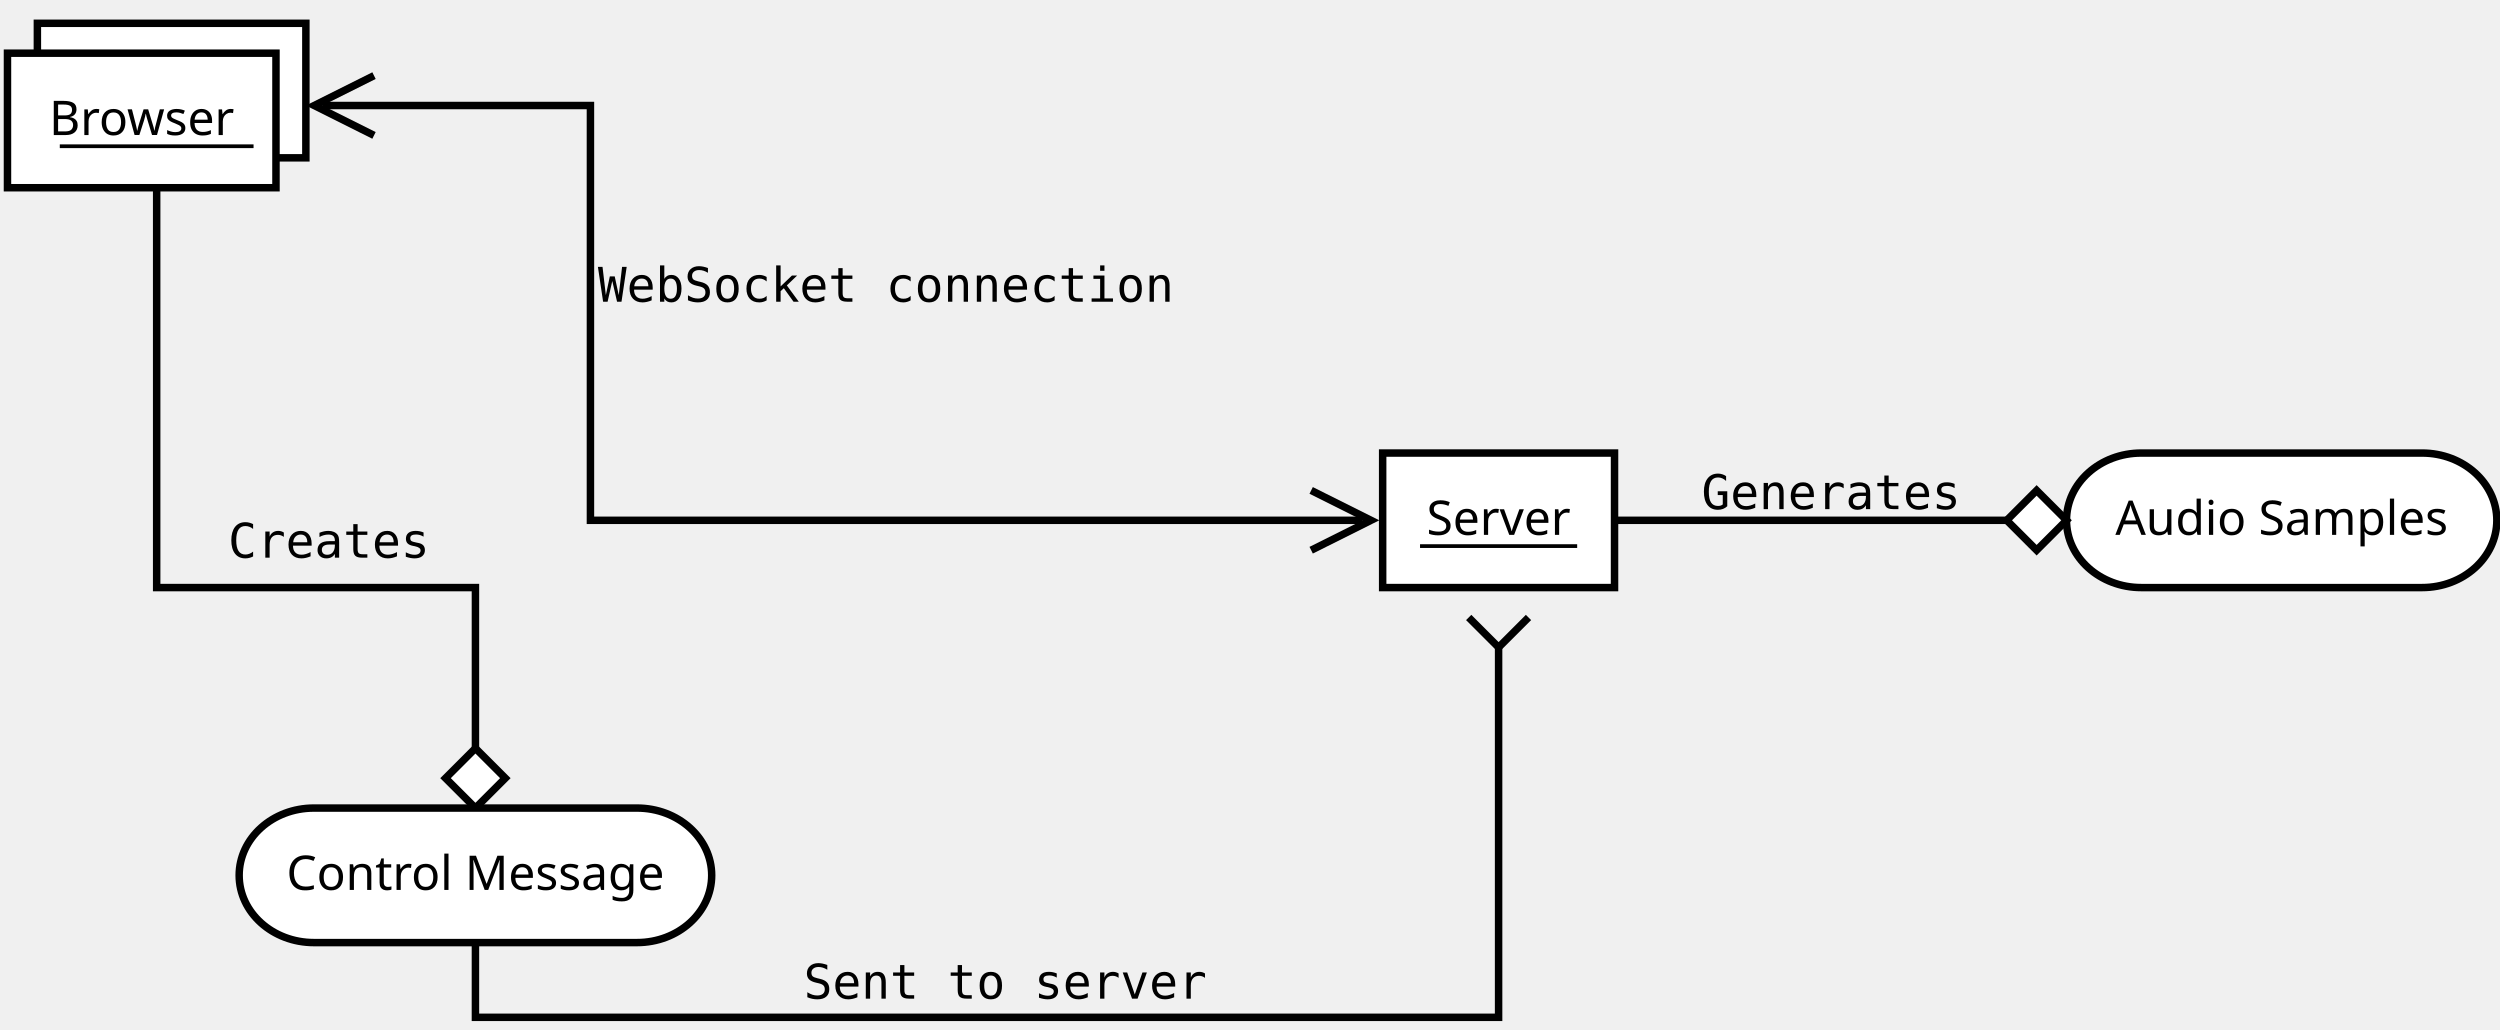
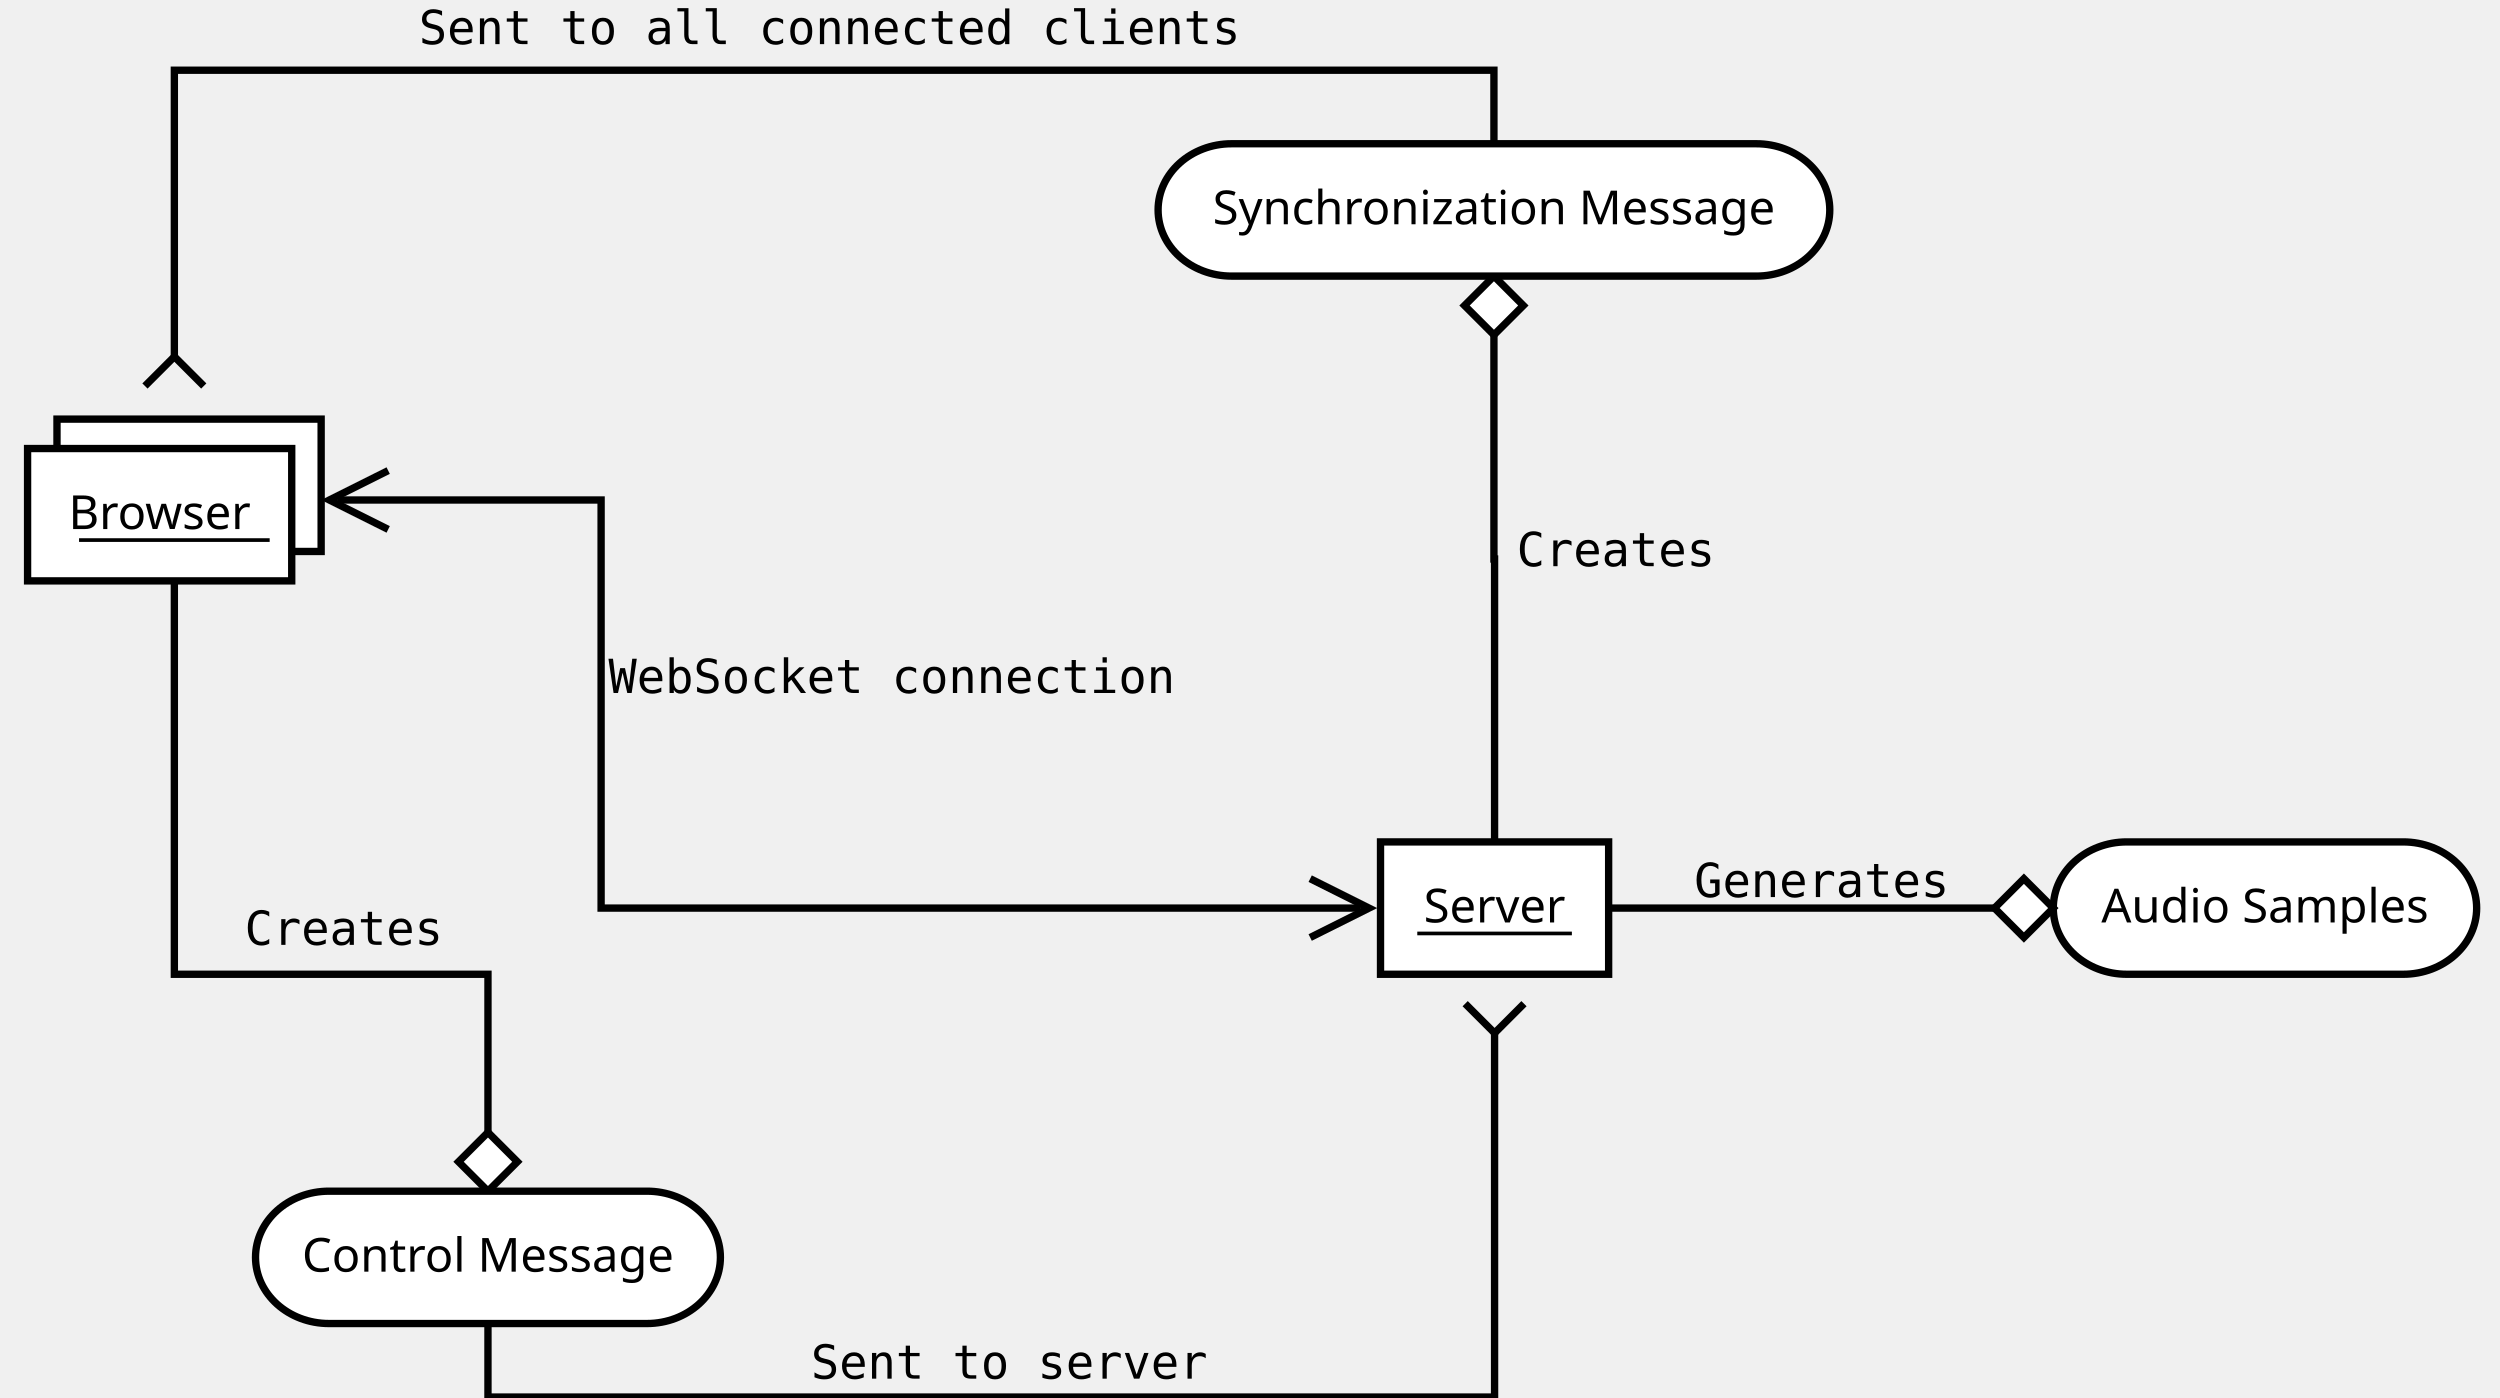
- <svg xmlns="http://www.w3.org/2000/svg" width="34cm" height="14cm" viewBox="416 202 669 267">
+ <svg xmlns="http://www.w3.org/2000/svg" width="34cm" height="19cm" viewBox="416 90 669 380">
  <g>
    <rect style="fill: #ffffff" x="426" y="204" width="71.85" height="36" />
    <rect style="fill: none; fill-opacity:0; stroke-width: 2; stroke: #000000" x="426" y="204" width="71.85" height="36" />
    <rect style="fill: #ffffff" x="418" y="212" width="71.85" height="36" />
    <rect style="fill: none; fill-opacity:0; stroke-width: 2; stroke: #000000" x="418" y="212" width="71.85" height="36" />
    <text style="fill: #000000;text-anchor:middle;font-size:12.8;font-family:sanserif;font-style:normal;font-weight:normal" x="453.925" y="233.9">
      <tspan x="453.925" y="233.9">Browser</tspan>
    </text>
    <line style="fill: none; fill-opacity:0; stroke-width: 1; stroke: #000000" x1="432" y1="236.9" x2="483.85" y2="236.9" />
  </g>
  <g>
    <rect style="fill: #ffffff" x="786" y="319" width="62.05" height="36" />
    <rect style="fill: none; fill-opacity:0; stroke-width: 2; stroke: #000000" x="786" y="319" width="62.05" height="36" />
    <text style="fill: #000000;text-anchor:middle;font-size:12.8;font-family:sanserif;font-style:normal;font-weight:normal" x="817.025" y="340.9">
      <tspan x="817.025" y="340.9">Server</tspan>
    </text>
    <line style="fill: none; fill-opacity:0; stroke-width: 1; stroke: #000000" x1="796" y1="343.9" x2="838.05" y2="343.9" />
  </g>
  <g>
    <polyline style="fill: none; fill-opacity:0; stroke-width: 2; stroke: #000000" points="502.322,226 574,226 574,337 780.632,337 " />
    <polyline style="fill: none; fill-opacity:0; stroke-width: 2; stroke: #000000" points="516.086,218 500.086,226 516.086,234 " />
    <polyline style="fill: none; fill-opacity:0; stroke-width: 2; stroke: #000000" points="766.868,345 782.868,337 766.868,329 " />
    <text style="fill: #000000;text-anchor:start;font-size:12.8;font-family:monospace;font-style:normal;font-weight:normal" x="576" y="278.5">WebSocket connection</text>
    <text style="fill: #000000;text-anchor:start;font-size:12.8;font-family:monospace;font-style:normal;font-weight:normal" x="517.85" y="223" />
    <text style="fill: #000000;text-anchor:end;font-size:12.8;font-family:monospace;font-style:normal;font-weight:normal" x="765.104" y="334" />
  </g>
  <g>
    <polyline style="fill: none; fill-opacity:0; stroke-width: 2; stroke: #000000" points="457.924,248 457.924,355 543.226,355 543.226,400.828 " />
    <polygon style="fill: #ffffff" points="543.226,414 535.226,406 543.226,398 551.226,406 " />
    <polygon style="fill: none; fill-opacity:0; stroke-width: 2; stroke: #000000" points="543.226,414 535.226,406 543.226,398 551.226,406 " />
    <text style="fill: #000000;text-anchor:middle;font-size:12.8;font-family:monospace;font-style:normal;font-weight:normal" x="504" y="347">
      <tspan x="504" y="347">Creates</tspan>
    </text>
  </g>
  <g>
    <rect style="fill: #ffffff" x="480" y="414" width="126.45" height="36" rx="20" ry="20" />
    <rect style="fill: none; fill-opacity:0; stroke-width: 2; stroke: #000000" x="480" y="414" width="126.45" height="36" rx="20" ry="20" />
    <text style="fill: #000000;text-anchor:middle;font-size:12.8;font-family:sanserif;font-style:normal;font-weight:normal" x="543.225" y="435.9">
      <tspan x="543.225" y="435.9">Control Message</tspan>
    </text>
  </g>
  <g>
    <polyline style="fill: none; fill-opacity:0; stroke-width: 2; stroke: #000000" points="543.225,450 543.225,470 817.025,470 817.025,371 " />
    <polyline style="fill: none; fill-opacity:0; stroke-width: 2; stroke: #000000" points="825.025,363 817.025,371 809.025,363 " />
    <text style="fill: #000000;text-anchor:middle;font-size:12.8;font-family:monospace;font-style:normal;font-weight:normal" x="685" y="465">
      <tspan x="685" y="465">Sent to server</tspan>
    </text>
  </g>
  <g>
    <rect style="fill: #ffffff" x="969" y="319" width="115.15" height="36" rx="20" ry="20" />
    <rect style="fill: none; fill-opacity:0; stroke-width: 2; stroke: #000000" x="969" y="319" width="115.15" height="36" rx="20" ry="20" />
    <text style="fill: #000000;text-anchor:middle;font-size:12.8;font-family:sanserif;font-style:normal;font-weight:normal" x="1026.58" y="340.9">
      <tspan x="1026.58" y="340.9">Audio Samples</tspan>
    </text>
  </g>
  <g>
    <polyline style="fill: none; fill-opacity:0; stroke-width: 2; stroke: #000000" points="848.05,337 848.05,337 955.828,337 " />
    <polygon style="fill: #ffffff" points="969,337 961,345 953,337 961,329 " />
    <polygon style="fill: none; fill-opacity:0; stroke-width: 2; stroke: #000000" points="969,337 961,345 953,337 961,329 " />
    <text style="fill: #000000;text-anchor:middle;font-size:12.8;font-family:monospace;font-style:normal;font-weight:normal" x="906" y="334">
      <tspan x="906" y="334">Generates</tspan>
    </text>
  </g>
+   <g>
+     <polyline style="fill: none; fill-opacity:0; stroke-width: 2; stroke: #000000" points="817.025,319 817.025,242.05 816.85,242.05 816.85,178.272 " />
+     <polygon style="fill: #ffffff" points="816.85,165.1 824.85,173.1 816.85,181.1 808.85,173.1 " />
+     <polygon style="fill: none; fill-opacity:0; stroke-width: 2; stroke: #000000" points="816.85,165.1 824.85,173.1 816.85,181.1 808.85,173.1 " />
+     <text style="fill: #000000;text-anchor:middle;font-size:12.8;font-family:monospace;font-style:normal;font-weight:normal" x="850" y="244">
+       <tspan x="850" y="244">Creates</tspan>
+     </text>
+   </g>
+   <g>
+     <rect style="fill: #ffffff" x="725.5" y="129.1" width="182.7" height="36" rx="20" ry="20" />
+     <rect style="fill: none; fill-opacity:0; stroke-width: 2; stroke: #000000" x="725.5" y="129.1" width="182.7" height="36" rx="20" ry="20" />
+     <text style="fill: #000000;text-anchor:middle;font-size:12.8;font-family:sanserif;font-style:normal;font-weight:normal" x="816.85" y="151">
+       <tspan x="816.85" y="151">Synchronization Message</tspan>
+     </text>
+   </g>
+   <g>
+     <polyline style="fill: none; fill-opacity:0; stroke-width: 2; stroke: #000000" points="816.85,129.1 816.85,109.1 457.925,109.1 457.925,186.994 " />
+     <polyline style="fill: none; fill-opacity:0; stroke-width: 2; stroke: #000000" points="449.925,194.994 457.925,186.994 465.925,194.994 " />
+     <text style="fill: #000000;text-anchor:middle;font-size:12.8;font-family:monospace;font-style:normal;font-weight:normal" x="640" y="102">
+       <tspan x="640" y="102">Sent to all connected clients</tspan>
+       <tspan x="640" y="118" />
+     </text>
+   </g>
</svg>
